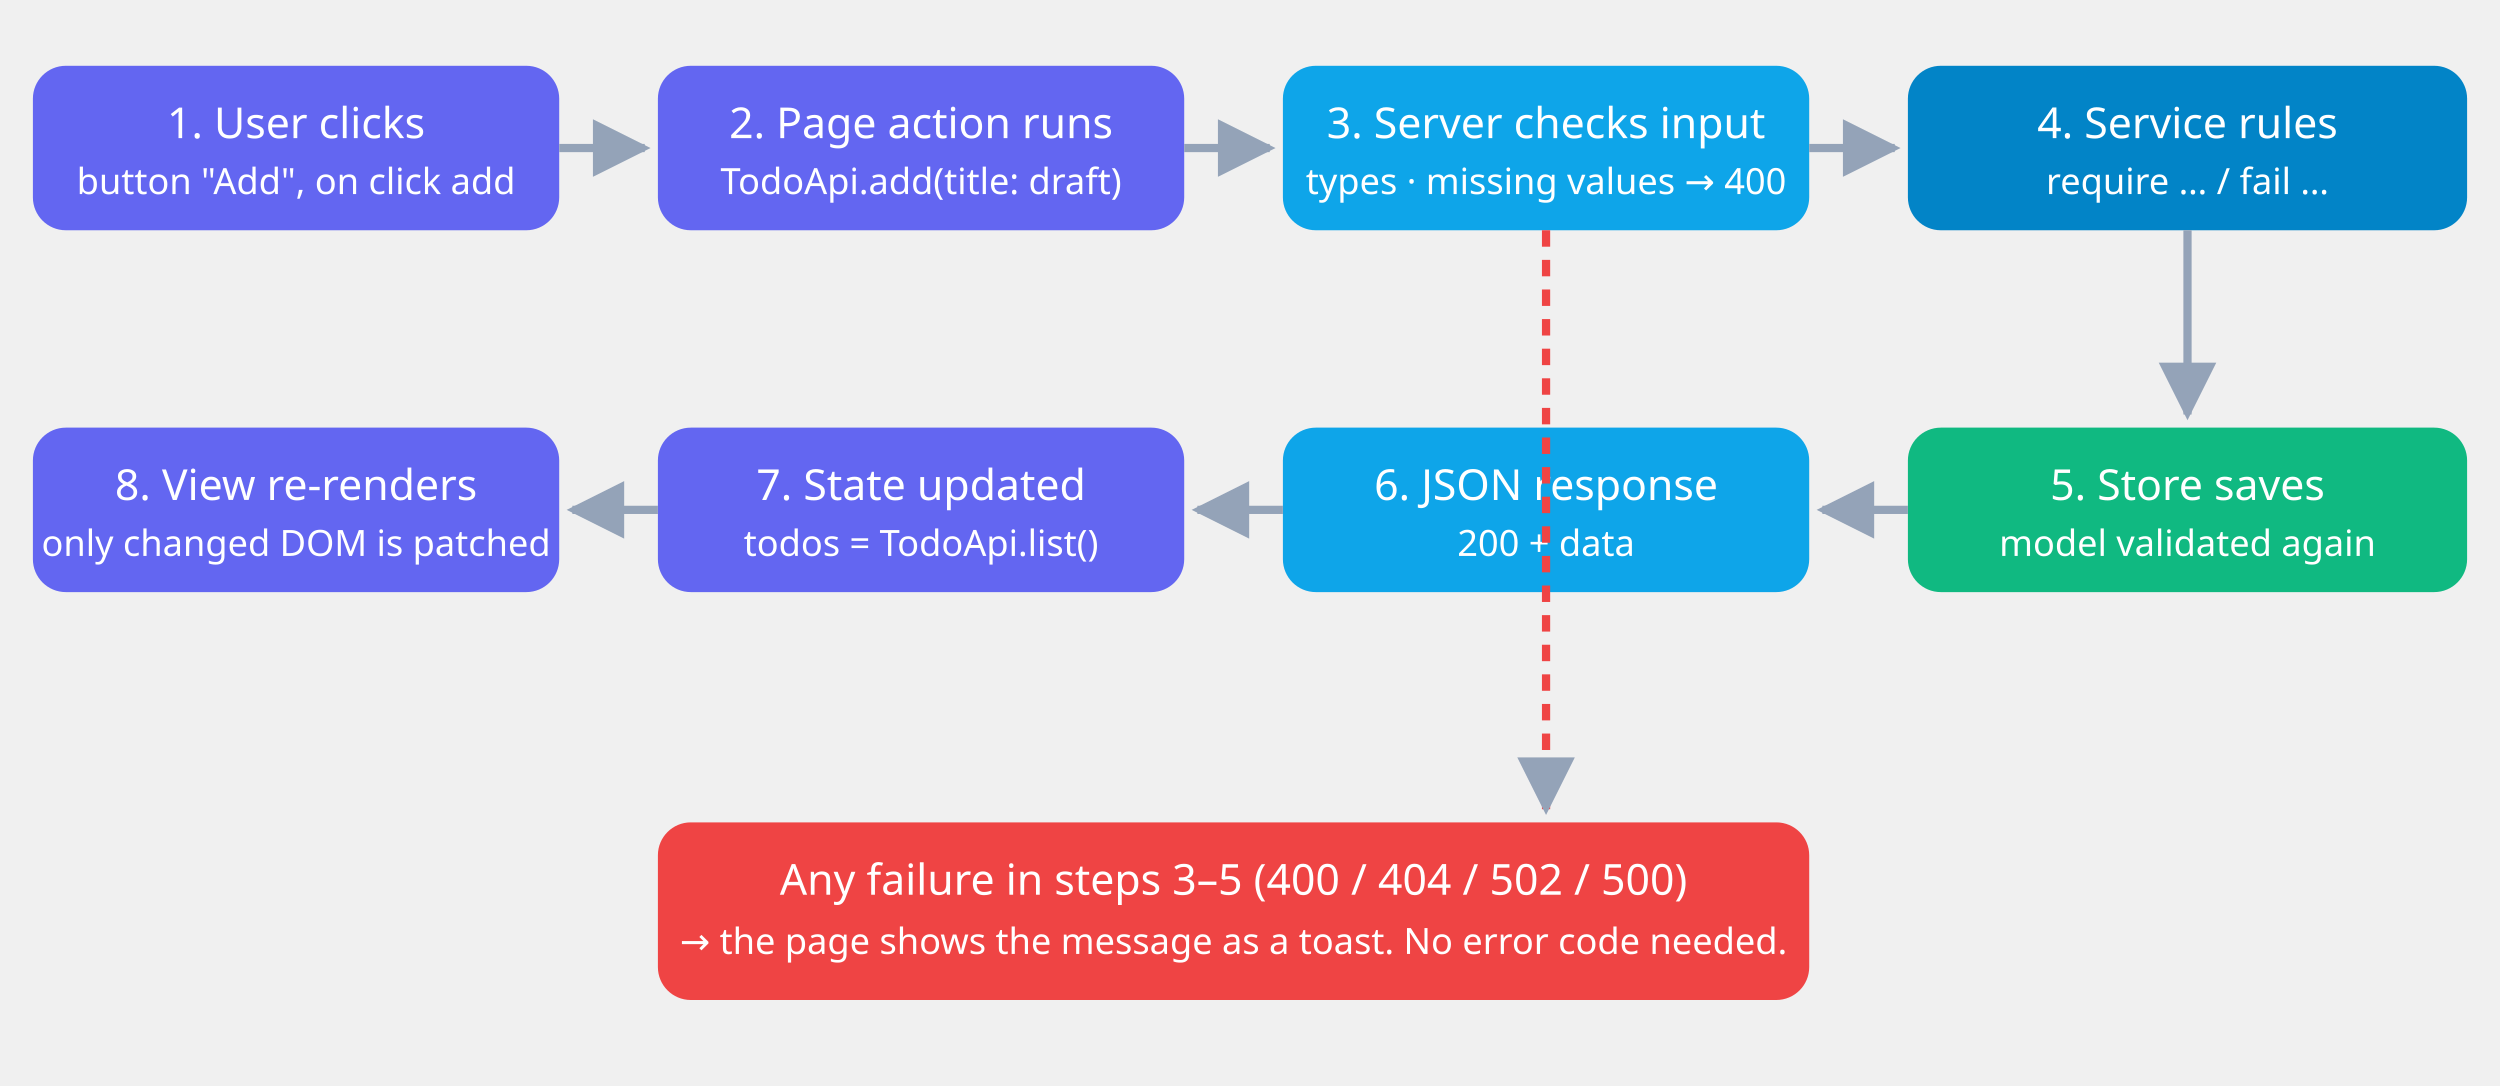
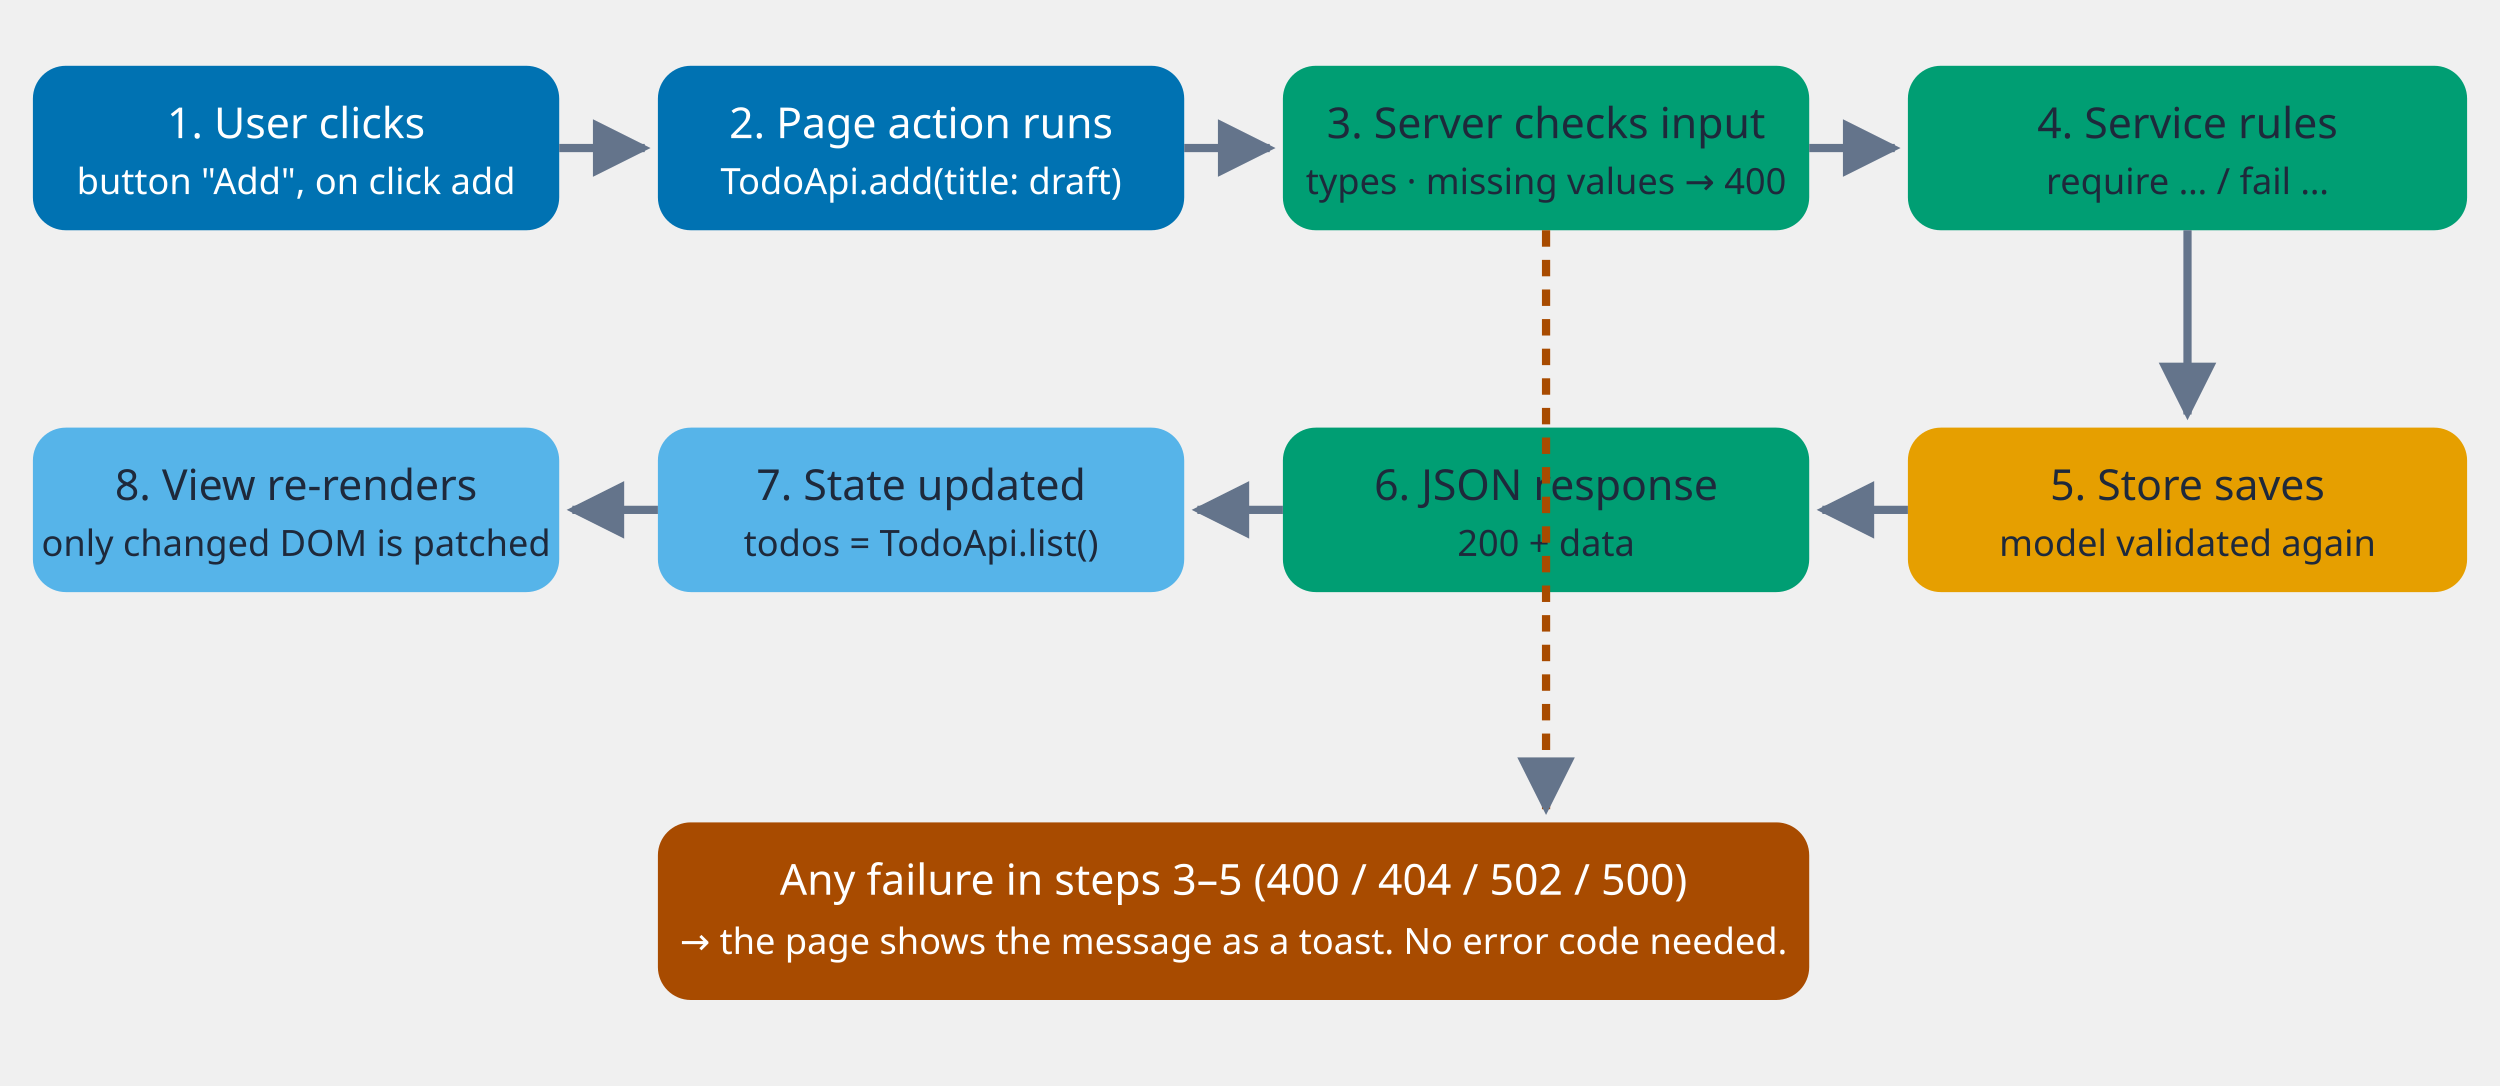
<svg xmlns="http://www.w3.org/2000/svg" viewBox="0 0 760 330" font-family="ui-sans-serif, system-ui, sans-serif" font-size="13">
  <defs>
    <marker id="b" viewBox="0 0 10 10" refX="9" refY="5" markerWidth="7" markerHeight="7" orient="auto">
-       <path d="M0 0L10 5L0 10z" fill="#94a3b8" />
+       <path d="M0 0L10 5L0 10z" fill="#64748B" />
    </marker>
  </defs>
-   <g fill="#fff" text-anchor="middle">
-     <rect x="10" y="20" width="160" height="50" rx="10" fill="#6366f1" />
-     <text x="90" y="42">1. User clicks</text>
-     <text x="90" y="59" font-size="11">button "Add", on click add</text>
-     <rect x="200" y="20" width="160" height="50" rx="10" fill="#6366f1" />
-     <text x="280" y="42">2. Page action runs</text>
-     <text x="280" y="59" font-size="11">TodoApi.add(title: draft)</text>
-     <rect x="390" y="20" width="160" height="50" rx="10" fill="#0ea5e9" />
-     <text x="470" y="42">3. Server checks input</text>
-     <text x="470" y="59" font-size="11">types · missing values → 400</text>
-     <rect x="580" y="20" width="170" height="50" rx="10" fill="#0284c7" />
-     <text x="665" y="42">4. Service rules</text>
-     <text x="665" y="59" font-size="11">require … / fail …</text>
-     <rect x="580" y="130" width="170" height="50" rx="10" fill="#10b981" />
-     <text x="665" y="152">5. Store saves</text>
-     <text x="665" y="169" font-size="11">model validated again</text>
-     <rect x="390" y="130" width="160" height="50" rx="10" fill="#0ea5e9" />
-     <text x="470" y="152">6. JSON response</text>
-     <text x="470" y="169" font-size="11">200 + data</text>
-     <rect x="200" y="130" width="160" height="50" rx="10" fill="#6366f1" />
-     <text x="280" y="152">7. State updated</text>
-     <text x="280" y="169" font-size="11">todos = TodoApi.list()</text>
-     <rect x="10" y="130" width="160" height="50" rx="10" fill="#6366f1" />
-     <text x="90" y="152">8. View re-renders</text>
-     <text x="90" y="169" font-size="11">only changed DOM is patched</text>
-     <rect x="200" y="250" width="350" height="54" rx="10" fill="#ef4444" />
-     <text x="375" y="272">Any failure in steps 3–5 (400 / 404 / 502 / 500)</text>
-     <text x="375" y="290" font-size="11">→ the page shows the message as a toast. No error code needed.</text>
+   <g text-anchor="middle">
+     <rect x="10" y="20" width="160" height="50" rx="10" fill="#0072B2" />
+     <text x="90" y="42" fill="#FFFFFF">1. User clicks</text>
+     <text x="90" y="59" fill="#FFFFFF" font-size="11">button "Add", on click add</text>
+     <rect x="200" y="20" width="160" height="50" rx="10" fill="#0072B2" />
+     <text x="280" y="42" fill="#FFFFFF">2. Page action runs</text>
+     <text x="280" y="59" fill="#FFFFFF" font-size="11">TodoApi.add(title: draft)</text>
+     <rect x="390" y="20" width="160" height="50" rx="10" fill="#009E73" />
+     <text x="470" y="42" fill="#1E293B">3. Server checks input</text>
+     <text x="470" y="59" fill="#1E293B" font-size="11">types · missing values → 400</text>
+     <rect x="580" y="20" width="170" height="50" rx="10" fill="#009E73" />
+     <text x="665" y="42" fill="#1E293B">4. Service rules</text>
+     <text x="665" y="59" fill="#1E293B" font-size="11">require … / fail …</text>
+     <rect x="580" y="130" width="170" height="50" rx="10" fill="#E69F00" />
+     <text x="665" y="152" fill="#1E293B">5. Store saves</text>
+     <text x="665" y="169" fill="#1E293B" font-size="11">model validated again</text>
+     <rect x="390" y="130" width="160" height="50" rx="10" fill="#009E73" />
+     <text x="470" y="152" fill="#1E293B">6. JSON response</text>
+     <text x="470" y="169" fill="#1E293B" font-size="11">200 + data</text>
+     <rect x="200" y="130" width="160" height="50" rx="10" fill="#56B4E9" />
+     <text x="280" y="152" fill="#1E293B">7. State updated</text>
+     <text x="280" y="169" fill="#1E293B" font-size="11">todos = TodoApi.list()</text>
+     <rect x="10" y="130" width="160" height="50" rx="10" fill="#56B4E9" />
+     <text x="90" y="152" fill="#1E293B">8. View re-renders</text>
+     <text x="90" y="169" fill="#1E293B" font-size="11">only changed DOM is patched</text>
+     <rect x="200" y="250" width="350" height="54" rx="10" fill="#A84B00" />
+     <text x="375" y="272" fill="#FFFFFF">Any failure in steps 3–5 (400 / 404 / 502 / 500)</text>
+     <text x="375" y="290" fill="#FFFFFF" font-size="11">→ the page shows the message as a toast. No error code needed.</text>
  </g>
-   <g stroke="#94a3b8" stroke-width="2.5" fill="none">
+   <g stroke="#64748B" stroke-width="2.5" fill="none">
    <path d="M170 45H196" marker-end="url(#b)" />
    <path d="M360 45H386" marker-end="url(#b)" />
    <path d="M550 45H576" marker-end="url(#b)" />
    <path d="M665 70V126" marker-end="url(#b)" />
    <path d="M580 155H554" marker-end="url(#b)" />
    <path d="M390 155H364" marker-end="url(#b)" />
    <path d="M200 155H174" marker-end="url(#b)" />
-     <path d="M470 70V246" stroke="#ef4444" stroke-dasharray="5 4" marker-end="url(#b)" />
+     <path d="M470 70V246" stroke="#A84B00" stroke-dasharray="5 4" marker-end="url(#b)" />
  </g>
</svg>
